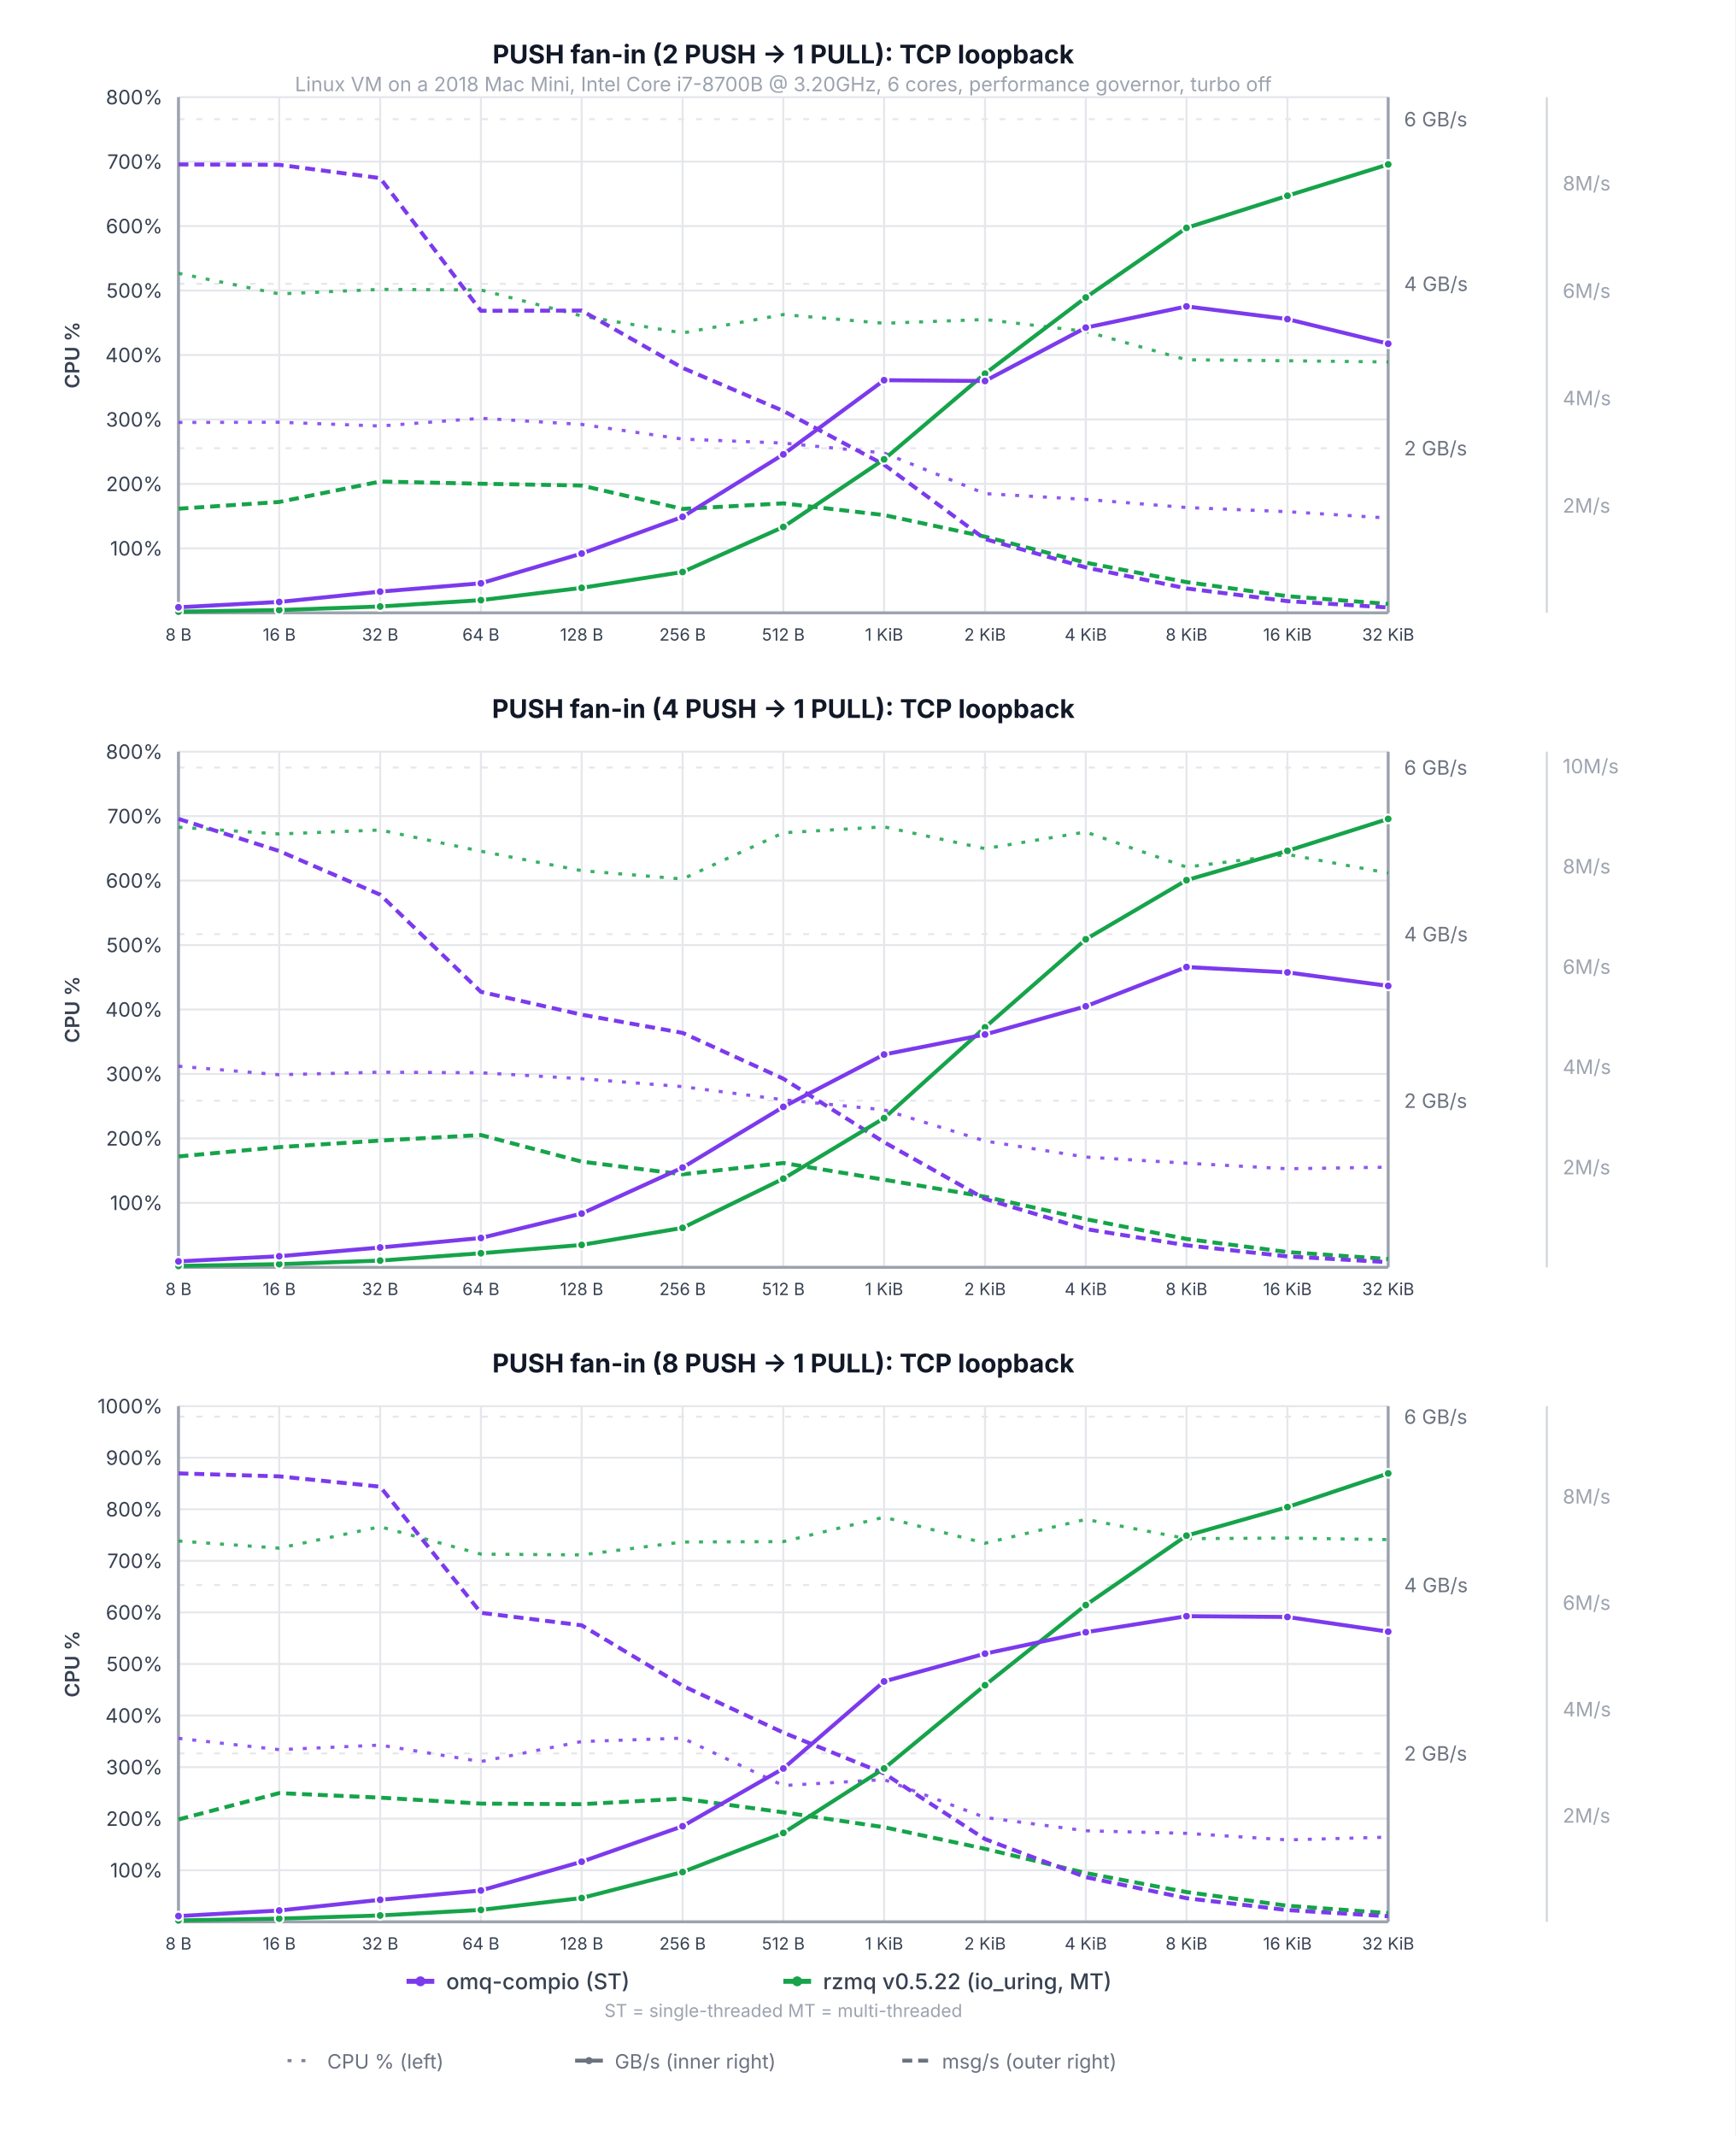
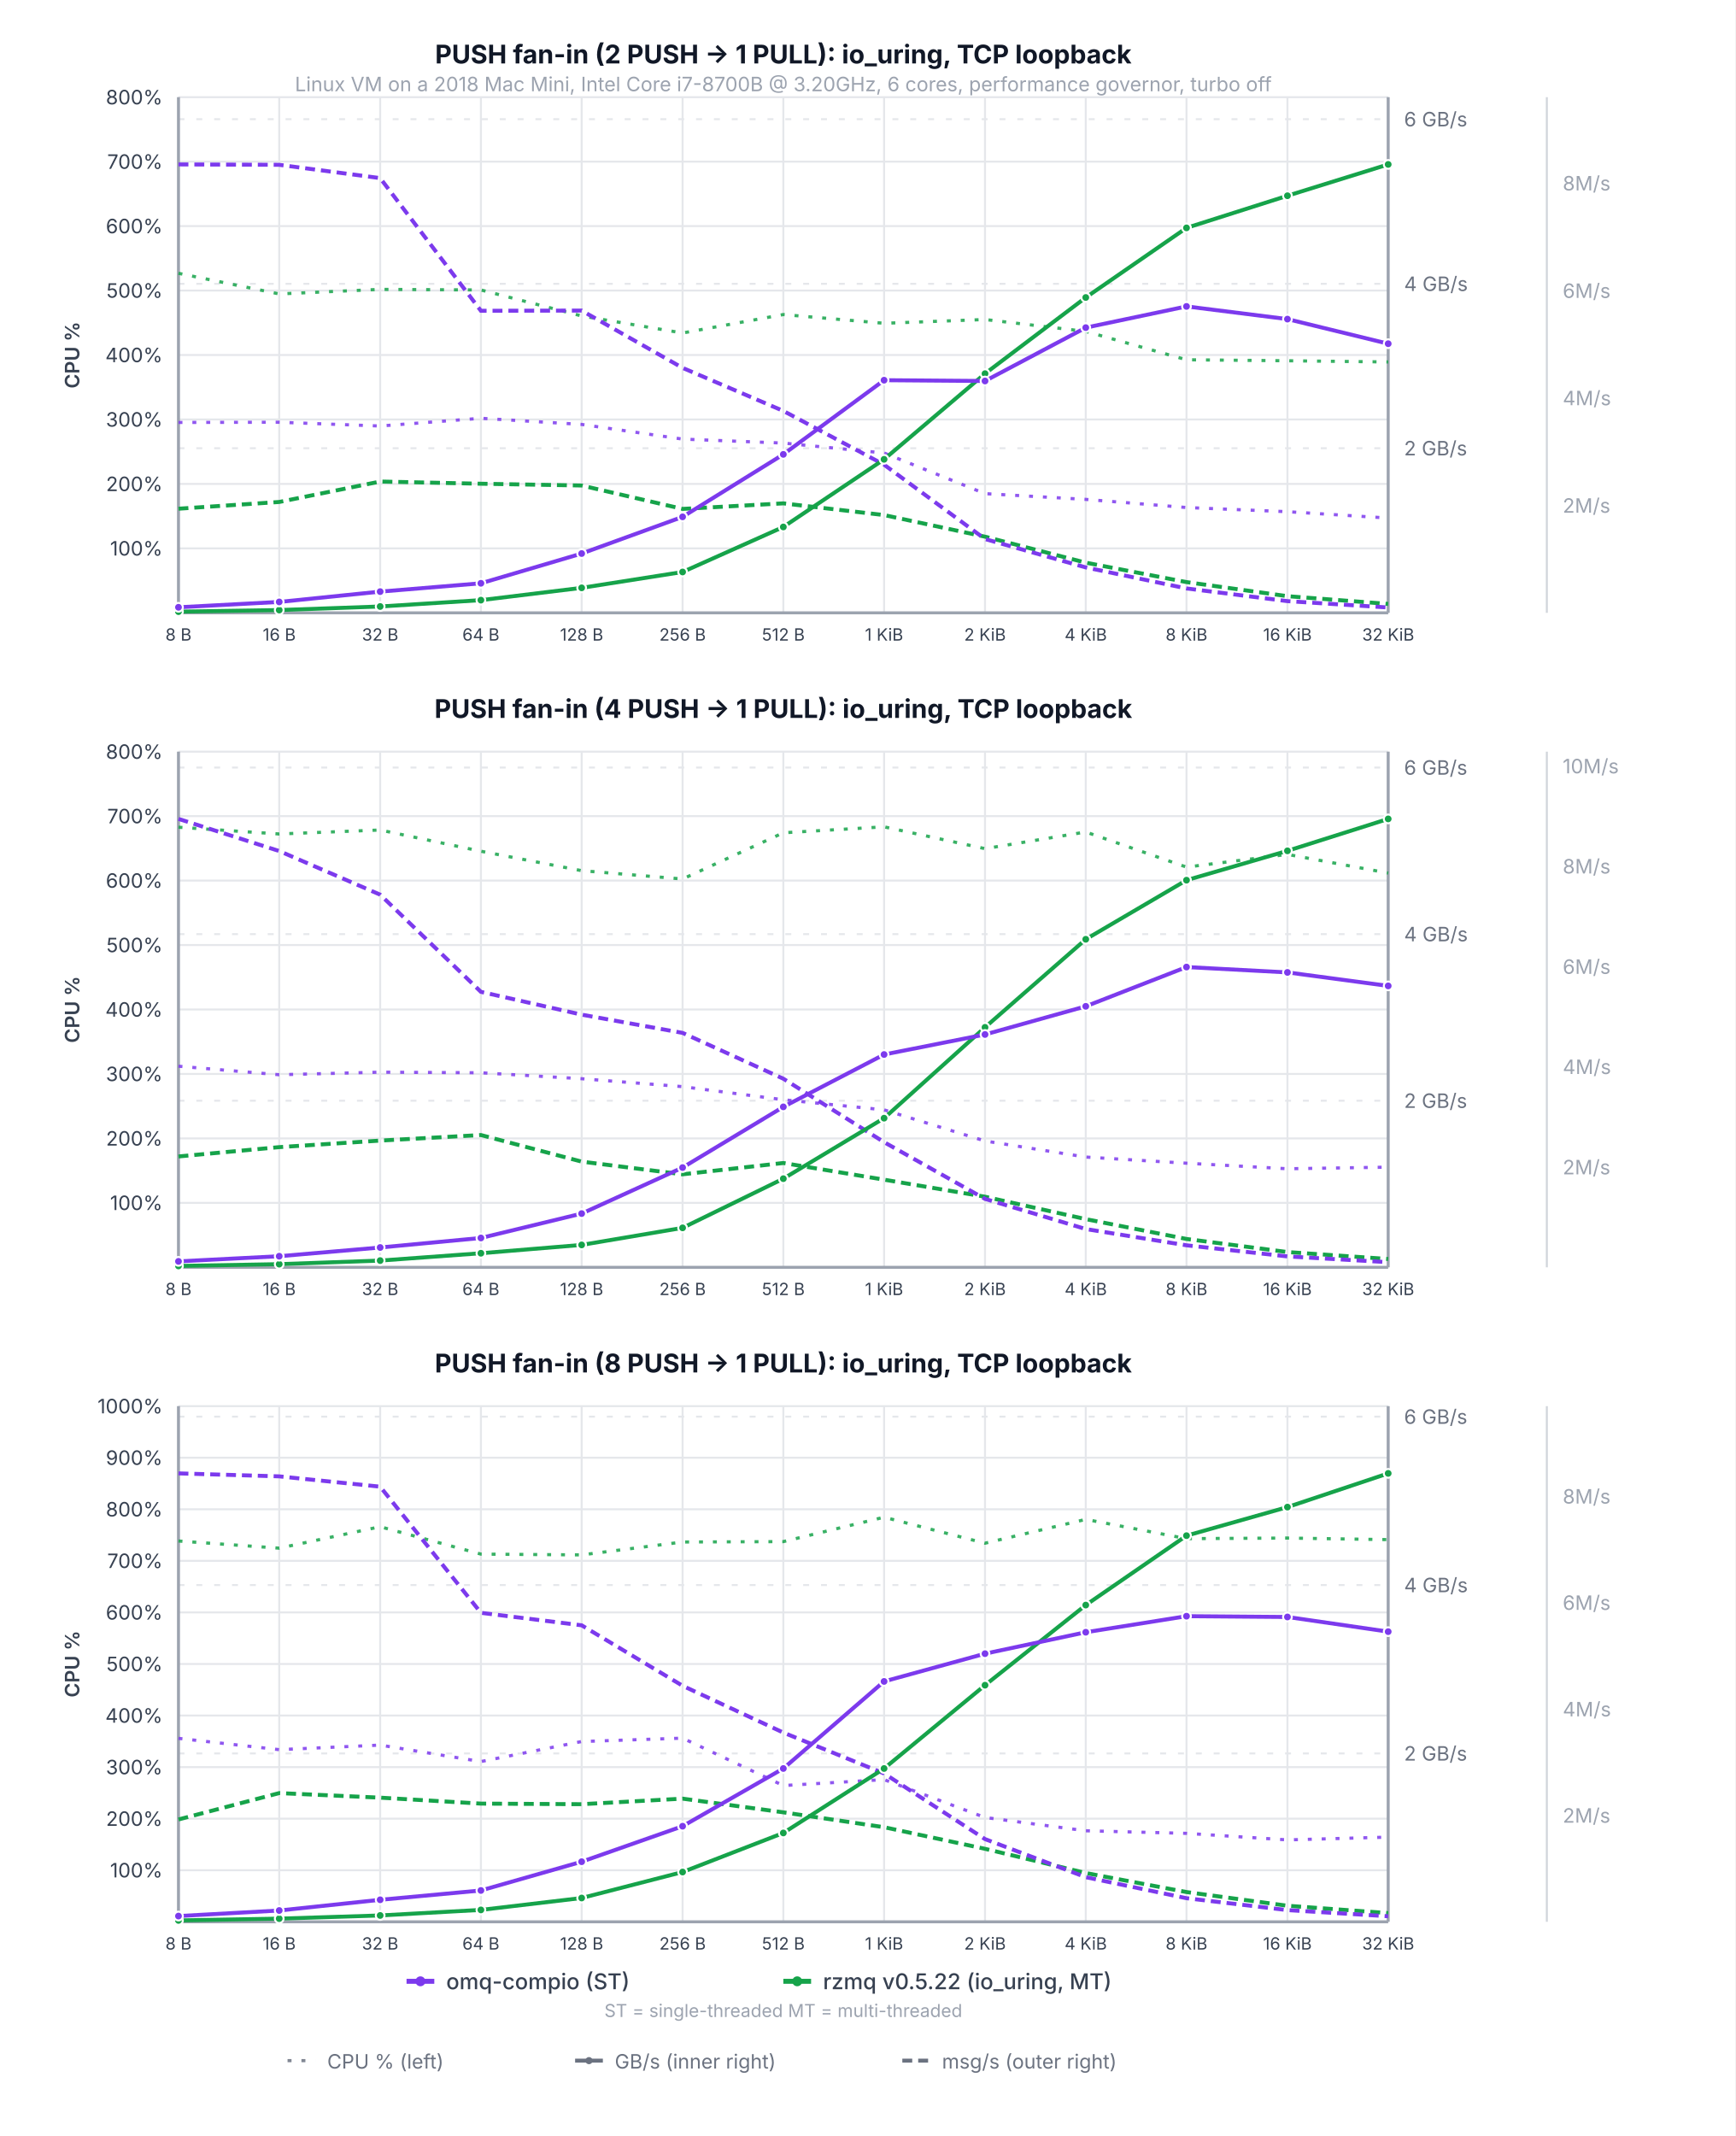
<svg xmlns="http://www.w3.org/2000/svg" viewBox="0 0 875 1077" font-family="system-ui, -apple-system, sans-serif">
  <rect width="875" height="1077" fill="white" />
  <text x="395.0" y="46" text-anchor="middle" fill="#9ca3af" font-size="10">Linux VM on a 2018 Mac Mini, Intel Core i7-8700B @ 3.20GHz, 6 cores, performance governor, turbo off</text>
-   <text x="395.0" y="32.0" text-anchor="middle" fill="#111827" font-size="13" font-weight="700">PUSH fan-in (2 PUSH → 1 PULL): TCP loopback</text>
+   <text x="395.0" y="32.0" text-anchor="middle" fill="#111827" font-size="13" font-weight="700">PUSH fan-in (2 PUSH → 1 PULL): io_uring, TCP loopback</text>
  <line x1="90.0" y1="276.5" x2="700.0" y2="276.5" stroke="#e5e7eb" stroke-width="1" />
  <text x="82.0" y="276.5" text-anchor="end" dominant-baseline="middle" fill="#374151" font-size="10">100%</text>
  <line x1="90.0" y1="244.0" x2="700.0" y2="244.0" stroke="#e5e7eb" stroke-width="1" />
  <text x="82.0" y="244.0" text-anchor="end" dominant-baseline="middle" fill="#374151" font-size="10">200%</text>
  <line x1="90.0" y1="211.5" x2="700.0" y2="211.5" stroke="#e5e7eb" stroke-width="1" />
  <text x="82.0" y="211.5" text-anchor="end" dominant-baseline="middle" fill="#374151" font-size="10">300%</text>
  <line x1="90.0" y1="179.0" x2="700.0" y2="179.0" stroke="#e5e7eb" stroke-width="1" />
  <text x="82.0" y="179.0" text-anchor="end" dominant-baseline="middle" fill="#374151" font-size="10">400%</text>
  <line x1="90.0" y1="146.5" x2="700.0" y2="146.5" stroke="#e5e7eb" stroke-width="1" />
  <text x="82.0" y="146.5" text-anchor="end" dominant-baseline="middle" fill="#374151" font-size="10">500%</text>
  <line x1="90.0" y1="114.0" x2="700.0" y2="114.0" stroke="#e5e7eb" stroke-width="1" />
  <text x="82.0" y="114.0" text-anchor="end" dominant-baseline="middle" fill="#374151" font-size="10">600%</text>
  <line x1="90.0" y1="81.5" x2="700.0" y2="81.5" stroke="#e5e7eb" stroke-width="1" />
  <text x="82.0" y="81.5" text-anchor="end" dominant-baseline="middle" fill="#374151" font-size="10">700%</text>
  <line x1="90.0" y1="49.0" x2="700.0" y2="49.0" stroke="#e5e7eb" stroke-width="1" />
  <text x="82.0" y="49.0" text-anchor="end" dominant-baseline="middle" fill="#374151" font-size="10">800%</text>
  <line x1="90.0" y1="226.0" x2="700.0" y2="226.0" stroke="#e5e7eb" stroke-width="1" stroke-dasharray="3,6" />
  <text x="708.0" y="226.0" text-anchor="start" dominant-baseline="middle" fill="#6b7280" font-size="10">2 GB/s</text>
  <line x1="90.0" y1="143.1" x2="700.0" y2="143.1" stroke="#e5e7eb" stroke-width="1" stroke-dasharray="3,6" />
  <text x="708.0" y="143.1" text-anchor="start" dominant-baseline="middle" fill="#6b7280" font-size="10">4 GB/s</text>
  <line x1="90.0" y1="60.1" x2="700.0" y2="60.1" stroke="#e5e7eb" stroke-width="1" stroke-dasharray="3,6" />
  <text x="708.0" y="60.1" text-anchor="start" dominant-baseline="middle" fill="#6b7280" font-size="10">6 GB/s</text>
  <text x="788.0" y="254.9" text-anchor="start" dominant-baseline="middle" fill="#9ca3af" font-size="10">2M/s</text>
  <text x="788.0" y="200.7" text-anchor="start" dominant-baseline="middle" fill="#9ca3af" font-size="10">4M/s</text>
  <text x="788.0" y="146.6" text-anchor="start" dominant-baseline="middle" fill="#9ca3af" font-size="10">6M/s</text>
  <text x="788.0" y="92.4" text-anchor="start" dominant-baseline="middle" fill="#9ca3af" font-size="10">8M/s</text>
  <line x1="90.0" y1="49.0" x2="90.0" y2="309.0" stroke="#e5e7eb" stroke-width="1" />
  <line x1="140.8" y1="49.0" x2="140.8" y2="309.0" stroke="#e5e7eb" stroke-width="1" />
  <line x1="191.7" y1="49.0" x2="191.7" y2="309.0" stroke="#e5e7eb" stroke-width="1" />
  <line x1="242.5" y1="49.0" x2="242.5" y2="309.0" stroke="#e5e7eb" stroke-width="1" />
  <line x1="293.3" y1="49.0" x2="293.3" y2="309.0" stroke="#e5e7eb" stroke-width="1" />
  <line x1="344.2" y1="49.0" x2="344.2" y2="309.0" stroke="#e5e7eb" stroke-width="1" />
  <line x1="395.0" y1="49.0" x2="395.0" y2="309.0" stroke="#e5e7eb" stroke-width="1" />
  <line x1="445.8" y1="49.0" x2="445.8" y2="309.0" stroke="#e5e7eb" stroke-width="1" />
  <line x1="496.7" y1="49.0" x2="496.7" y2="309.0" stroke="#e5e7eb" stroke-width="1" />
  <line x1="547.5" y1="49.0" x2="547.5" y2="309.0" stroke="#e5e7eb" stroke-width="1" />
  <line x1="598.3" y1="49.0" x2="598.3" y2="309.0" stroke="#e5e7eb" stroke-width="1" />
  <line x1="649.2" y1="49.0" x2="649.2" y2="309.0" stroke="#e5e7eb" stroke-width="1" />
  <line x1="700.0" y1="49.0" x2="700.0" y2="309.0" stroke="#e5e7eb" stroke-width="1" />
  <line x1="90.0" y1="49.0" x2="90.0" y2="309.0" stroke="#9ca3af" stroke-width="1.5" />
  <line x1="700.0" y1="49.0" x2="700.0" y2="309.0" stroke="#9ca3af" stroke-width="1.5" />
  <line x1="90.0" y1="309.0" x2="700.0" y2="309.0" stroke="#9ca3af" stroke-width="1.5" />
  <line x1="780.0" y1="49.0" x2="780.0" y2="309.0" stroke="#d1d5db" stroke-width="1" />
  <text x="40.0" y="179.0" text-anchor="middle" fill="#374151" font-size="10" font-weight="600" transform="rotate(-90,40.0,179.0)">CPU %</text>
  <polyline points="90.0,137.8 140.8,148.2 191.7,145.9 242.5,146.2 293.3,159.3 344.2,167.9 395.0,158.6 445.8,163.0 496.7,161.1 547.5,167.1 598.3,181.4 649.2,181.9 700.0,182.5" fill="none" stroke="#16a34a" stroke-width="1.6" stroke-dasharray="2,5" opacity="0.85" />
  <polyline points="90.0,213.0 140.8,212.9 191.7,214.8 242.5,210.9 293.3,214.0 344.2,221.4 395.0,223.4 445.8,228.4 496.7,248.9 547.5,251.8 598.3,255.9 649.2,258.0 700.0,261.2" fill="none" stroke="#7c3aed" stroke-width="1.6" stroke-dasharray="2,5" opacity="0.85" />
  <polyline points="90.0,256.5 140.8,253.1 191.7,242.8 242.5,243.9 293.3,244.8 344.2,256.6 395.0,253.8 445.8,259.7 496.7,270.6 547.5,283.7 598.3,293.5 649.2,300.6 700.0,304.5" fill="none" stroke="#16a34a" stroke-width="2.0" stroke-dasharray="5,3" />
  <polyline points="90.0,82.9 140.8,83.1 191.7,89.8 242.5,156.7 293.3,156.6 344.2,185.5 395.0,207.2 445.8,234.3 496.7,271.8 547.5,286.1 598.3,296.7 649.2,303.1 700.0,306.3" fill="none" stroke="#7c3aed" stroke-width="2.0" stroke-dasharray="5,3" />
  <polyline points="90.0,308.4 140.8,307.6 191.7,305.8 242.5,302.6 293.3,296.4 344.2,288.4 395.0,265.7 445.8,231.6 496.7,188.4 547.5,150.0 598.3,114.9 649.2,98.7 700.0,82.9" fill="none" stroke="#16a34a" stroke-width="2.0" stroke-linecap="round" stroke-linejoin="round" />
  <circle cx="90.0" cy="308.4" r="2.2" fill="#16a34a" stroke="white" stroke-width="1" />
  <circle cx="140.8" cy="307.6" r="2.2" fill="#16a34a" stroke="white" stroke-width="1" />
  <circle cx="191.7" cy="305.8" r="2.2" fill="#16a34a" stroke="white" stroke-width="1" />
  <circle cx="242.5" cy="302.6" r="2.2" fill="#16a34a" stroke="white" stroke-width="1" />
  <circle cx="293.3" cy="296.4" r="2.2" fill="#16a34a" stroke="white" stroke-width="1" />
  <circle cx="344.2" cy="288.4" r="2.2" fill="#16a34a" stroke="white" stroke-width="1" />
  <circle cx="395.0" cy="265.7" r="2.2" fill="#16a34a" stroke="white" stroke-width="1" />
  <circle cx="445.8" cy="231.6" r="2.2" fill="#16a34a" stroke="white" stroke-width="1" />
  <circle cx="496.7" cy="188.4" r="2.2" fill="#16a34a" stroke="white" stroke-width="1" />
  <circle cx="547.5" cy="150.0" r="2.2" fill="#16a34a" stroke="white" stroke-width="1" />
  <circle cx="598.3" cy="114.9" r="2.2" fill="#16a34a" stroke="white" stroke-width="1" />
  <circle cx="649.2" cy="98.7" r="2.2" fill="#16a34a" stroke="white" stroke-width="1" />
  <circle cx="700.0" cy="82.9" r="2.2" fill="#16a34a" stroke="white" stroke-width="1" />
  <polyline points="90.0,306.2 140.8,303.5 191.7,298.3 242.5,294.1 293.3,279.1 344.2,260.6 395.0,229.1 445.8,191.7 496.7,192.1 547.5,165.2 598.3,154.5 649.2,160.9 700.0,173.3" fill="none" stroke="#7c3aed" stroke-width="2.0" stroke-linecap="round" stroke-linejoin="round" />
  <circle cx="90.0" cy="306.2" r="2.2" fill="#7c3aed" stroke="white" stroke-width="1" />
  <circle cx="140.8" cy="303.5" r="2.2" fill="#7c3aed" stroke="white" stroke-width="1" />
  <circle cx="191.7" cy="298.3" r="2.2" fill="#7c3aed" stroke="white" stroke-width="1" />
  <circle cx="242.5" cy="294.1" r="2.2" fill="#7c3aed" stroke="white" stroke-width="1" />
  <circle cx="293.3" cy="279.1" r="2.2" fill="#7c3aed" stroke="white" stroke-width="1" />
  <circle cx="344.2" cy="260.6" r="2.2" fill="#7c3aed" stroke="white" stroke-width="1" />
  <circle cx="395.0" cy="229.1" r="2.2" fill="#7c3aed" stroke="white" stroke-width="1" />
  <circle cx="445.8" cy="191.7" r="2.2" fill="#7c3aed" stroke="white" stroke-width="1" />
  <circle cx="496.7" cy="192.1" r="2.2" fill="#7c3aed" stroke="white" stroke-width="1" />
  <circle cx="547.5" cy="165.2" r="2.2" fill="#7c3aed" stroke="white" stroke-width="1" />
  <circle cx="598.3" cy="154.5" r="2.2" fill="#7c3aed" stroke="white" stroke-width="1" />
  <circle cx="649.2" cy="160.9" r="2.2" fill="#7c3aed" stroke="white" stroke-width="1" />
  <circle cx="700.0" cy="173.3" r="2.2" fill="#7c3aed" stroke="white" stroke-width="1" />
  <text x="90.0" y="323.0" text-anchor="middle" fill="#374151" font-size="8.5">8 B</text>
  <text x="140.8" y="323.0" text-anchor="middle" fill="#374151" font-size="8.5">16 B</text>
  <text x="191.7" y="323.0" text-anchor="middle" fill="#374151" font-size="8.5">32 B</text>
  <text x="242.5" y="323.0" text-anchor="middle" fill="#374151" font-size="8.5">64 B</text>
  <text x="293.3" y="323.0" text-anchor="middle" fill="#374151" font-size="8.5">128 B</text>
  <text x="344.2" y="323.0" text-anchor="middle" fill="#374151" font-size="8.5">256 B</text>
  <text x="395.0" y="323.0" text-anchor="middle" fill="#374151" font-size="8.5">512 B</text>
  <text x="445.8" y="323.0" text-anchor="middle" fill="#374151" font-size="8.5">1 KiB</text>
  <text x="496.7" y="323.0" text-anchor="middle" fill="#374151" font-size="8.5">2 KiB</text>
  <text x="547.5" y="323.0" text-anchor="middle" fill="#374151" font-size="8.5">4 KiB</text>
  <text x="598.3" y="323.0" text-anchor="middle" fill="#374151" font-size="8.5">8 KiB</text>
  <text x="649.2" y="323.0" text-anchor="middle" fill="#374151" font-size="8.5">16 KiB</text>
  <text x="700.0" y="323.0" text-anchor="middle" fill="#374151" font-size="8.5">32 KiB</text>
-   <text x="395.0" y="362.0" text-anchor="middle" fill="#111827" font-size="13" font-weight="700">PUSH fan-in (4 PUSH → 1 PULL): TCP loopback</text>
+   <text x="395.0" y="362.0" text-anchor="middle" fill="#111827" font-size="13" font-weight="700">PUSH fan-in (4 PUSH → 1 PULL): io_uring, TCP loopback</text>
  <line x1="90.0" y1="606.5" x2="700.0" y2="606.5" stroke="#e5e7eb" stroke-width="1" />
  <text x="82.0" y="606.5" text-anchor="end" dominant-baseline="middle" fill="#374151" font-size="10">100%</text>
  <line x1="90.0" y1="574.0" x2="700.0" y2="574.0" stroke="#e5e7eb" stroke-width="1" />
  <text x="82.0" y="574.0" text-anchor="end" dominant-baseline="middle" fill="#374151" font-size="10">200%</text>
  <line x1="90.0" y1="541.5" x2="700.0" y2="541.5" stroke="#e5e7eb" stroke-width="1" />
  <text x="82.0" y="541.5" text-anchor="end" dominant-baseline="middle" fill="#374151" font-size="10">300%</text>
  <line x1="90.0" y1="509.0" x2="700.0" y2="509.0" stroke="#e5e7eb" stroke-width="1" />
  <text x="82.0" y="509.0" text-anchor="end" dominant-baseline="middle" fill="#374151" font-size="10">400%</text>
  <line x1="90.0" y1="476.5" x2="700.0" y2="476.5" stroke="#e5e7eb" stroke-width="1" />
  <text x="82.0" y="476.5" text-anchor="end" dominant-baseline="middle" fill="#374151" font-size="10">500%</text>
  <line x1="90.0" y1="444.0" x2="700.0" y2="444.0" stroke="#e5e7eb" stroke-width="1" />
  <text x="82.0" y="444.0" text-anchor="end" dominant-baseline="middle" fill="#374151" font-size="10">600%</text>
  <line x1="90.0" y1="411.5" x2="700.0" y2="411.5" stroke="#e5e7eb" stroke-width="1" />
  <text x="82.0" y="411.5" text-anchor="end" dominant-baseline="middle" fill="#374151" font-size="10">700%</text>
  <line x1="90.0" y1="379.0" x2="700.0" y2="379.0" stroke="#e5e7eb" stroke-width="1" />
  <text x="82.0" y="379.0" text-anchor="end" dominant-baseline="middle" fill="#374151" font-size="10">800%</text>
  <line x1="90.0" y1="555.0" x2="700.0" y2="555.0" stroke="#e5e7eb" stroke-width="1" stroke-dasharray="3,6" />
  <text x="708.0" y="555.0" text-anchor="start" dominant-baseline="middle" fill="#6b7280" font-size="10">2 GB/s</text>
  <line x1="90.0" y1="471.0" x2="700.0" y2="471.0" stroke="#e5e7eb" stroke-width="1" stroke-dasharray="3,6" />
  <text x="708.0" y="471.0" text-anchor="start" dominant-baseline="middle" fill="#6b7280" font-size="10">4 GB/s</text>
  <line x1="90.0" y1="387.0" x2="700.0" y2="387.0" stroke="#e5e7eb" stroke-width="1" stroke-dasharray="3,6" />
  <text x="708.0" y="387.0" text-anchor="start" dominant-baseline="middle" fill="#6b7280" font-size="10">6 GB/s</text>
  <text x="788.0" y="588.5" text-anchor="start" dominant-baseline="middle" fill="#9ca3af" font-size="10">2M/s</text>
  <text x="788.0" y="537.9" text-anchor="start" dominant-baseline="middle" fill="#9ca3af" font-size="10">4M/s</text>
  <text x="788.0" y="487.4" text-anchor="start" dominant-baseline="middle" fill="#9ca3af" font-size="10">6M/s</text>
  <text x="788.0" y="436.8" text-anchor="start" dominant-baseline="middle" fill="#9ca3af" font-size="10">8M/s</text>
  <text x="788.0" y="386.3" text-anchor="start" dominant-baseline="middle" fill="#9ca3af" font-size="10">10M/s</text>
  <line x1="90.0" y1="379.0" x2="90.0" y2="639.0" stroke="#e5e7eb" stroke-width="1" />
  <line x1="140.8" y1="379.0" x2="140.8" y2="639.0" stroke="#e5e7eb" stroke-width="1" />
  <line x1="191.7" y1="379.0" x2="191.7" y2="639.0" stroke="#e5e7eb" stroke-width="1" />
  <line x1="242.5" y1="379.0" x2="242.5" y2="639.0" stroke="#e5e7eb" stroke-width="1" />
  <line x1="293.3" y1="379.0" x2="293.3" y2="639.0" stroke="#e5e7eb" stroke-width="1" />
  <line x1="344.2" y1="379.0" x2="344.2" y2="639.0" stroke="#e5e7eb" stroke-width="1" />
  <line x1="395.0" y1="379.0" x2="395.0" y2="639.0" stroke="#e5e7eb" stroke-width="1" />
  <line x1="445.8" y1="379.0" x2="445.8" y2="639.0" stroke="#e5e7eb" stroke-width="1" />
  <line x1="496.7" y1="379.0" x2="496.7" y2="639.0" stroke="#e5e7eb" stroke-width="1" />
  <line x1="547.5" y1="379.0" x2="547.5" y2="639.0" stroke="#e5e7eb" stroke-width="1" />
  <line x1="598.3" y1="379.0" x2="598.3" y2="639.0" stroke="#e5e7eb" stroke-width="1" />
  <line x1="649.2" y1="379.0" x2="649.2" y2="639.0" stroke="#e5e7eb" stroke-width="1" />
  <line x1="700.0" y1="379.0" x2="700.0" y2="639.0" stroke="#e5e7eb" stroke-width="1" />
  <line x1="90.0" y1="379.0" x2="90.0" y2="639.0" stroke="#9ca3af" stroke-width="1.5" />
  <line x1="700.0" y1="379.0" x2="700.0" y2="639.0" stroke="#9ca3af" stroke-width="1.5" />
  <line x1="90.0" y1="639.0" x2="700.0" y2="639.0" stroke="#9ca3af" stroke-width="1.5" />
  <line x1="780.0" y1="379.0" x2="780.0" y2="639.0" stroke="#d1d5db" stroke-width="1" />
  <text x="40.0" y="509.0" text-anchor="middle" fill="#374151" font-size="10" font-weight="600" transform="rotate(-90,40.0,509.0)">CPU %</text>
  <polyline points="90.0,417.1 140.8,420.5 191.7,418.5 242.5,429.2 293.3,439.0 344.2,443.2 395.0,419.9 445.8,416.9 496.7,427.9 547.5,419.5 598.3,437.2 649.2,430.8 700.0,440.2" fill="none" stroke="#16a34a" stroke-width="1.6" stroke-dasharray="2,5" opacity="0.85" />
  <polyline points="90.0,537.6 140.8,541.9 191.7,540.6 242.5,540.9 293.3,543.9 344.2,547.9 395.0,554.5 445.8,559.6 496.7,575.3 547.5,583.4 598.3,586.5 649.2,589.3 700.0,588.5" fill="none" stroke="#7c3aed" stroke-width="1.6" stroke-dasharray="2,5" opacity="0.85" />
  <polyline points="90.0,583.1 140.8,578.4 191.7,575.1 242.5,572.3 293.3,585.7 344.2,592.1 395.0,586.4 445.8,594.8 496.7,603.4 547.5,614.7 598.3,624.7 649.2,631.3 700.0,634.8" fill="none" stroke="#16a34a" stroke-width="2.0" stroke-dasharray="5,3" />
  <polyline points="90.0,412.9 140.8,429.1 191.7,451.1 242.5,500.1 293.3,511.6 344.2,520.8 395.0,543.9 445.8,575.9 496.7,604.5 547.5,619.7 598.3,627.9 649.2,633.5 700.0,636.4" fill="none" stroke="#7c3aed" stroke-width="2.0" stroke-dasharray="5,3" />
  <polyline points="90.0,638.3 140.8,637.4 191.7,635.6 242.5,631.9 293.3,627.7 344.2,619.1 395.0,594.3 445.8,563.8 496.7,518.0 547.5,473.6 598.3,443.8 649.2,429.0 700.0,412.9" fill="none" stroke="#16a34a" stroke-width="2.0" stroke-linecap="round" stroke-linejoin="round" />
  <circle cx="90.0" cy="638.3" r="2.2" fill="#16a34a" stroke="white" stroke-width="1" />
  <circle cx="140.8" cy="637.4" r="2.2" fill="#16a34a" stroke="white" stroke-width="1" />
  <circle cx="191.7" cy="635.6" r="2.2" fill="#16a34a" stroke="white" stroke-width="1" />
  <circle cx="242.5" cy="631.9" r="2.2" fill="#16a34a" stroke="white" stroke-width="1" />
  <circle cx="293.3" cy="627.7" r="2.2" fill="#16a34a" stroke="white" stroke-width="1" />
  <circle cx="344.2" cy="619.1" r="2.2" fill="#16a34a" stroke="white" stroke-width="1" />
  <circle cx="395.0" cy="594.3" r="2.2" fill="#16a34a" stroke="white" stroke-width="1" />
  <circle cx="445.8" cy="563.8" r="2.2" fill="#16a34a" stroke="white" stroke-width="1" />
  <circle cx="496.7" cy="518.0" r="2.2" fill="#16a34a" stroke="white" stroke-width="1" />
  <circle cx="547.5" cy="473.6" r="2.2" fill="#16a34a" stroke="white" stroke-width="1" />
  <circle cx="598.3" cy="443.8" r="2.2" fill="#16a34a" stroke="white" stroke-width="1" />
  <circle cx="649.2" cy="429.0" r="2.2" fill="#16a34a" stroke="white" stroke-width="1" />
  <circle cx="700.0" cy="412.9" r="2.2" fill="#16a34a" stroke="white" stroke-width="1" />
  <polyline points="90.0,636.0 140.8,633.4 191.7,629.0 242.5,624.2 293.3,611.9 344.2,588.7 395.0,558.1 445.8,531.7 496.7,521.6 547.5,507.4 598.3,487.6 649.2,490.3 700.0,497.1" fill="none" stroke="#7c3aed" stroke-width="2.0" stroke-linecap="round" stroke-linejoin="round" />
  <circle cx="90.0" cy="636.0" r="2.2" fill="#7c3aed" stroke="white" stroke-width="1" />
  <circle cx="140.8" cy="633.4" r="2.2" fill="#7c3aed" stroke="white" stroke-width="1" />
  <circle cx="191.7" cy="629.0" r="2.2" fill="#7c3aed" stroke="white" stroke-width="1" />
  <circle cx="242.5" cy="624.2" r="2.2" fill="#7c3aed" stroke="white" stroke-width="1" />
  <circle cx="293.3" cy="611.9" r="2.2" fill="#7c3aed" stroke="white" stroke-width="1" />
  <circle cx="344.2" cy="588.7" r="2.2" fill="#7c3aed" stroke="white" stroke-width="1" />
  <circle cx="395.0" cy="558.1" r="2.2" fill="#7c3aed" stroke="white" stroke-width="1" />
  <circle cx="445.8" cy="531.7" r="2.2" fill="#7c3aed" stroke="white" stroke-width="1" />
  <circle cx="496.7" cy="521.6" r="2.2" fill="#7c3aed" stroke="white" stroke-width="1" />
  <circle cx="547.5" cy="507.4" r="2.2" fill="#7c3aed" stroke="white" stroke-width="1" />
  <circle cx="598.3" cy="487.6" r="2.2" fill="#7c3aed" stroke="white" stroke-width="1" />
  <circle cx="649.2" cy="490.3" r="2.2" fill="#7c3aed" stroke="white" stroke-width="1" />
  <circle cx="700.0" cy="497.1" r="2.2" fill="#7c3aed" stroke="white" stroke-width="1" />
  <text x="90.0" y="653.0" text-anchor="middle" fill="#374151" font-size="8.5">8 B</text>
  <text x="140.8" y="653.0" text-anchor="middle" fill="#374151" font-size="8.5">16 B</text>
  <text x="191.7" y="653.0" text-anchor="middle" fill="#374151" font-size="8.5">32 B</text>
  <text x="242.5" y="653.0" text-anchor="middle" fill="#374151" font-size="8.5">64 B</text>
  <text x="293.3" y="653.0" text-anchor="middle" fill="#374151" font-size="8.5">128 B</text>
  <text x="344.2" y="653.0" text-anchor="middle" fill="#374151" font-size="8.5">256 B</text>
  <text x="395.0" y="653.0" text-anchor="middle" fill="#374151" font-size="8.5">512 B</text>
  <text x="445.8" y="653.0" text-anchor="middle" fill="#374151" font-size="8.5">1 KiB</text>
  <text x="496.7" y="653.0" text-anchor="middle" fill="#374151" font-size="8.5">2 KiB</text>
  <text x="547.5" y="653.0" text-anchor="middle" fill="#374151" font-size="8.5">4 KiB</text>
  <text x="598.3" y="653.0" text-anchor="middle" fill="#374151" font-size="8.5">8 KiB</text>
  <text x="649.2" y="653.0" text-anchor="middle" fill="#374151" font-size="8.5">16 KiB</text>
  <text x="700.0" y="653.0" text-anchor="middle" fill="#374151" font-size="8.5">32 KiB</text>
-   <text x="395.0" y="692.0" text-anchor="middle" fill="#111827" font-size="13" font-weight="700">PUSH fan-in (8 PUSH → 1 PULL): TCP loopback</text>
+   <text x="395.0" y="692.0" text-anchor="middle" fill="#111827" font-size="13" font-weight="700">PUSH fan-in (8 PUSH → 1 PULL): io_uring, TCP loopback</text>
  <line x1="90.0" y1="943.0" x2="700.0" y2="943.0" stroke="#e5e7eb" stroke-width="1" />
  <text x="82.0" y="943.0" text-anchor="end" dominant-baseline="middle" fill="#374151" font-size="10">100%</text>
  <line x1="90.0" y1="917.0" x2="700.0" y2="917.0" stroke="#e5e7eb" stroke-width="1" />
  <text x="82.0" y="917.0" text-anchor="end" dominant-baseline="middle" fill="#374151" font-size="10">200%</text>
  <line x1="90.0" y1="891.0" x2="700.0" y2="891.0" stroke="#e5e7eb" stroke-width="1" />
  <text x="82.0" y="891.0" text-anchor="end" dominant-baseline="middle" fill="#374151" font-size="10">300%</text>
  <line x1="90.0" y1="865.0" x2="700.0" y2="865.0" stroke="#e5e7eb" stroke-width="1" />
  <text x="82.0" y="865.0" text-anchor="end" dominant-baseline="middle" fill="#374151" font-size="10">400%</text>
  <line x1="90.0" y1="839.0" x2="700.0" y2="839.0" stroke="#e5e7eb" stroke-width="1" />
  <text x="82.0" y="839.0" text-anchor="end" dominant-baseline="middle" fill="#374151" font-size="10">500%</text>
  <line x1="90.0" y1="813.0" x2="700.0" y2="813.0" stroke="#e5e7eb" stroke-width="1" />
  <text x="82.0" y="813.0" text-anchor="end" dominant-baseline="middle" fill="#374151" font-size="10">600%</text>
  <line x1="90.0" y1="787.0" x2="700.0" y2="787.0" stroke="#e5e7eb" stroke-width="1" />
  <text x="82.0" y="787.0" text-anchor="end" dominant-baseline="middle" fill="#374151" font-size="10">700%</text>
  <line x1="90.0" y1="761.0" x2="700.0" y2="761.0" stroke="#e5e7eb" stroke-width="1" />
  <text x="82.0" y="761.0" text-anchor="end" dominant-baseline="middle" fill="#374151" font-size="10">800%</text>
  <line x1="90.0" y1="735.0" x2="700.0" y2="735.0" stroke="#e5e7eb" stroke-width="1" />
  <text x="82.0" y="735.0" text-anchor="end" dominant-baseline="middle" fill="#374151" font-size="10">900%</text>
  <line x1="90.0" y1="709.0" x2="700.0" y2="709.0" stroke="#e5e7eb" stroke-width="1" />
  <text x="82.0" y="709.0" text-anchor="end" dominant-baseline="middle" fill="#374151" font-size="10">1000%</text>
  <line x1="90.0" y1="884.1" x2="700.0" y2="884.1" stroke="#e5e7eb" stroke-width="1" stroke-dasharray="3,6" />
  <text x="708.0" y="884.1" text-anchor="start" dominant-baseline="middle" fill="#6b7280" font-size="10">2 GB/s</text>
  <line x1="90.0" y1="799.2" x2="700.0" y2="799.2" stroke="#e5e7eb" stroke-width="1" stroke-dasharray="3,6" />
  <text x="708.0" y="799.2" text-anchor="start" dominant-baseline="middle" fill="#6b7280" font-size="10">4 GB/s</text>
  <line x1="90.0" y1="714.3" x2="700.0" y2="714.3" stroke="#e5e7eb" stroke-width="1" stroke-dasharray="3,6" />
  <text x="708.0" y="714.3" text-anchor="start" dominant-baseline="middle" fill="#6b7280" font-size="10">6 GB/s</text>
  <text x="788.0" y="915.4" text-anchor="start" dominant-baseline="middle" fill="#9ca3af" font-size="10">2M/s</text>
  <text x="788.0" y="861.8" text-anchor="start" dominant-baseline="middle" fill="#9ca3af" font-size="10">4M/s</text>
  <text x="788.0" y="808.1" text-anchor="start" dominant-baseline="middle" fill="#9ca3af" font-size="10">6M/s</text>
  <text x="788.0" y="754.5" text-anchor="start" dominant-baseline="middle" fill="#9ca3af" font-size="10">8M/s</text>
  <line x1="90.0" y1="709.0" x2="90.0" y2="969.0" stroke="#e5e7eb" stroke-width="1" />
  <line x1="140.8" y1="709.0" x2="140.8" y2="969.0" stroke="#e5e7eb" stroke-width="1" />
  <line x1="191.7" y1="709.0" x2="191.7" y2="969.0" stroke="#e5e7eb" stroke-width="1" />
  <line x1="242.5" y1="709.0" x2="242.5" y2="969.0" stroke="#e5e7eb" stroke-width="1" />
  <line x1="293.3" y1="709.0" x2="293.3" y2="969.0" stroke="#e5e7eb" stroke-width="1" />
  <line x1="344.2" y1="709.0" x2="344.2" y2="969.0" stroke="#e5e7eb" stroke-width="1" />
  <line x1="395.0" y1="709.0" x2="395.0" y2="969.0" stroke="#e5e7eb" stroke-width="1" />
  <line x1="445.8" y1="709.0" x2="445.8" y2="969.0" stroke="#e5e7eb" stroke-width="1" />
  <line x1="496.7" y1="709.0" x2="496.7" y2="969.0" stroke="#e5e7eb" stroke-width="1" />
  <line x1="547.5" y1="709.0" x2="547.5" y2="969.0" stroke="#e5e7eb" stroke-width="1" />
  <line x1="598.3" y1="709.0" x2="598.3" y2="969.0" stroke="#e5e7eb" stroke-width="1" />
  <line x1="649.2" y1="709.0" x2="649.2" y2="969.0" stroke="#e5e7eb" stroke-width="1" />
  <line x1="700.0" y1="709.0" x2="700.0" y2="969.0" stroke="#e5e7eb" stroke-width="1" />
  <line x1="90.0" y1="709.0" x2="90.0" y2="969.0" stroke="#9ca3af" stroke-width="1.5" />
  <line x1="700.0" y1="709.0" x2="700.0" y2="969.0" stroke="#9ca3af" stroke-width="1.5" />
  <line x1="90.0" y1="969.0" x2="700.0" y2="969.0" stroke="#9ca3af" stroke-width="1.5" />
  <line x1="780.0" y1="709.0" x2="780.0" y2="969.0" stroke="#d1d5db" stroke-width="1" />
  <text x="40.0" y="839.0" text-anchor="middle" fill="#374151" font-size="10" font-weight="600" transform="rotate(-90,40.0,839.0)">CPU %</text>
  <polyline points="90.0,777.0 140.8,780.6 191.7,769.8 242.5,783.6 293.3,784.0 344.2,777.5 395.0,777.3 445.8,765.0 496.7,778.1 547.5,766.1 598.3,775.8 649.2,775.5 700.0,776.3" fill="none" stroke="#16a34a" stroke-width="1.6" stroke-dasharray="2,5" opacity="0.85" />
  <polyline points="90.0,876.5 140.8,882.2 191.7,879.9 242.5,888.2 293.3,878.1 344.2,876.4 395.0,900.3 445.8,897.3 496.7,916.4 547.5,923.1 598.3,924.4 649.2,927.7 700.0,926.3" fill="none" stroke="#7c3aed" stroke-width="1.6" stroke-dasharray="2,5" opacity="0.85" />
  <polyline points="90.0,917.4 140.8,904.1 191.7,906.4 242.5,909.4 293.3,909.7 344.2,906.9 395.0,913.8 445.8,921.3 496.7,932.2 547.5,944.4 598.3,954.0 649.2,960.9 700.0,964.6" fill="none" stroke="#16a34a" stroke-width="2.0" stroke-dasharray="5,3" />
  <polyline points="90.0,742.9 140.8,744.4 191.7,749.6 242.5,813.2 293.3,819.5 344.2,850.0 395.0,873.6 445.8,894.2 496.7,927.3 547.5,946.5 598.3,957.1 649.2,963.1 700.0,966.2" fill="none" stroke="#7c3aed" stroke-width="2.0" stroke-dasharray="5,3" />
  <polyline points="90.0,968.3 140.8,967.4 191.7,965.8 242.5,963.0 293.3,957.0 344.2,943.9 395.0,924.2 445.8,891.7 496.7,849.7 547.5,809.3 598.3,774.3 649.2,759.9 700.0,742.9" fill="none" stroke="#16a34a" stroke-width="2.0" stroke-linecap="round" stroke-linejoin="round" />
  <circle cx="90.0" cy="968.3" r="2.2" fill="#16a34a" stroke="white" stroke-width="1" />
  <circle cx="140.8" cy="967.4" r="2.2" fill="#16a34a" stroke="white" stroke-width="1" />
  <circle cx="191.7" cy="965.8" r="2.2" fill="#16a34a" stroke="white" stroke-width="1" />
  <circle cx="242.5" cy="963.0" r="2.2" fill="#16a34a" stroke="white" stroke-width="1" />
  <circle cx="293.3" cy="957.0" r="2.2" fill="#16a34a" stroke="white" stroke-width="1" />
  <circle cx="344.2" cy="943.9" r="2.2" fill="#16a34a" stroke="white" stroke-width="1" />
  <circle cx="395.0" cy="924.2" r="2.2" fill="#16a34a" stroke="white" stroke-width="1" />
  <circle cx="445.8" cy="891.7" r="2.2" fill="#16a34a" stroke="white" stroke-width="1" />
  <circle cx="496.7" cy="849.7" r="2.2" fill="#16a34a" stroke="white" stroke-width="1" />
  <circle cx="547.5" cy="809.3" r="2.2" fill="#16a34a" stroke="white" stroke-width="1" />
  <circle cx="598.3" cy="774.3" r="2.2" fill="#16a34a" stroke="white" stroke-width="1" />
  <circle cx="649.2" cy="759.9" r="2.2" fill="#16a34a" stroke="white" stroke-width="1" />
  <circle cx="700.0" cy="742.9" r="2.2" fill="#16a34a" stroke="white" stroke-width="1" />
  <polyline points="90.0,966.1 140.8,963.3 191.7,957.9 242.5,953.2 293.3,938.7 344.2,920.8 395.0,891.7 445.8,847.8 496.7,833.8 547.5,823.0 598.3,814.9 649.2,815.3 700.0,822.7" fill="none" stroke="#7c3aed" stroke-width="2.0" stroke-linecap="round" stroke-linejoin="round" />
  <circle cx="90.0" cy="966.1" r="2.2" fill="#7c3aed" stroke="white" stroke-width="1" />
  <circle cx="140.8" cy="963.3" r="2.2" fill="#7c3aed" stroke="white" stroke-width="1" />
  <circle cx="191.7" cy="957.9" r="2.2" fill="#7c3aed" stroke="white" stroke-width="1" />
  <circle cx="242.5" cy="953.2" r="2.2" fill="#7c3aed" stroke="white" stroke-width="1" />
  <circle cx="293.3" cy="938.7" r="2.2" fill="#7c3aed" stroke="white" stroke-width="1" />
  <circle cx="344.2" cy="920.8" r="2.2" fill="#7c3aed" stroke="white" stroke-width="1" />
  <circle cx="395.0" cy="891.7" r="2.2" fill="#7c3aed" stroke="white" stroke-width="1" />
  <circle cx="445.8" cy="847.8" r="2.2" fill="#7c3aed" stroke="white" stroke-width="1" />
  <circle cx="496.7" cy="833.8" r="2.2" fill="#7c3aed" stroke="white" stroke-width="1" />
  <circle cx="547.5" cy="823.0" r="2.2" fill="#7c3aed" stroke="white" stroke-width="1" />
  <circle cx="598.3" cy="814.9" r="2.2" fill="#7c3aed" stroke="white" stroke-width="1" />
  <circle cx="649.2" cy="815.3" r="2.2" fill="#7c3aed" stroke="white" stroke-width="1" />
  <circle cx="700.0" cy="822.7" r="2.2" fill="#7c3aed" stroke="white" stroke-width="1" />
  <text x="90.0" y="983.0" text-anchor="middle" fill="#374151" font-size="8.5">8 B</text>
  <text x="140.8" y="983.0" text-anchor="middle" fill="#374151" font-size="8.5">16 B</text>
  <text x="191.7" y="983.0" text-anchor="middle" fill="#374151" font-size="8.5">32 B</text>
  <text x="242.5" y="983.0" text-anchor="middle" fill="#374151" font-size="8.5">64 B</text>
  <text x="293.3" y="983.0" text-anchor="middle" fill="#374151" font-size="8.5">128 B</text>
  <text x="344.2" y="983.0" text-anchor="middle" fill="#374151" font-size="8.5">256 B</text>
  <text x="395.0" y="983.0" text-anchor="middle" fill="#374151" font-size="8.5">512 B</text>
  <text x="445.8" y="983.0" text-anchor="middle" fill="#374151" font-size="8.5">1 KiB</text>
  <text x="496.7" y="983.0" text-anchor="middle" fill="#374151" font-size="8.5">2 KiB</text>
  <text x="547.5" y="983.0" text-anchor="middle" fill="#374151" font-size="8.5">4 KiB</text>
  <text x="598.3" y="983.0" text-anchor="middle" fill="#374151" font-size="8.5">8 KiB</text>
  <text x="649.2" y="983.0" text-anchor="middle" fill="#374151" font-size="8.5">16 KiB</text>
  <text x="700.0" y="983.0" text-anchor="middle" fill="#374151" font-size="8.5">32 KiB</text>
  <line x1="205" y1="999" x2="219" y2="999" stroke="#7c3aed" stroke-width="2.5" />
  <circle cx="212" cy="999" r="2.5" fill="#7c3aed" />
  <text x="225" y="1003" fill="#374151" font-size="11" font-weight="500">omq-compio (ST)</text>
  <line x1="395" y1="999" x2="409" y2="999" stroke="#16a34a" stroke-width="2.5" />
  <circle cx="402" cy="999" r="2.5" fill="#16a34a" />
  <text x="415" y="1003" fill="#374151" font-size="11" font-weight="500">rzmq v0.5.22 (io_uring, MT)</text>
  <text x="395.0" y="1017" text-anchor="middle" fill="#9ca3af" font-size="9">ST = single-threaded   MT = multi-threaded</text>
  <line x1="145" y1="1039" x2="159" y2="1039" stroke="#6b7280" stroke-width="1.6" stroke-dasharray="2,5" opacity="0.85" />
  <text x="165" y="1043" fill="#6b7280" font-size="10">CPU % (left)</text>
  <line x1="290" y1="1039" x2="304" y2="1039" stroke="#6b7280" stroke-width="2.0" />
  <circle cx="297" cy="1039" r="1.8" fill="#6b7280" />
  <text x="310" y="1043" fill="#6b7280" font-size="10">GB/s (inner right)</text>
  <line x1="455" y1="1039" x2="469" y2="1039" stroke="#6b7280" stroke-width="2.0" stroke-dasharray="5,3" />
  <text x="475" y="1043" fill="#6b7280" font-size="10">msg/s (outer right)</text>
</svg>
